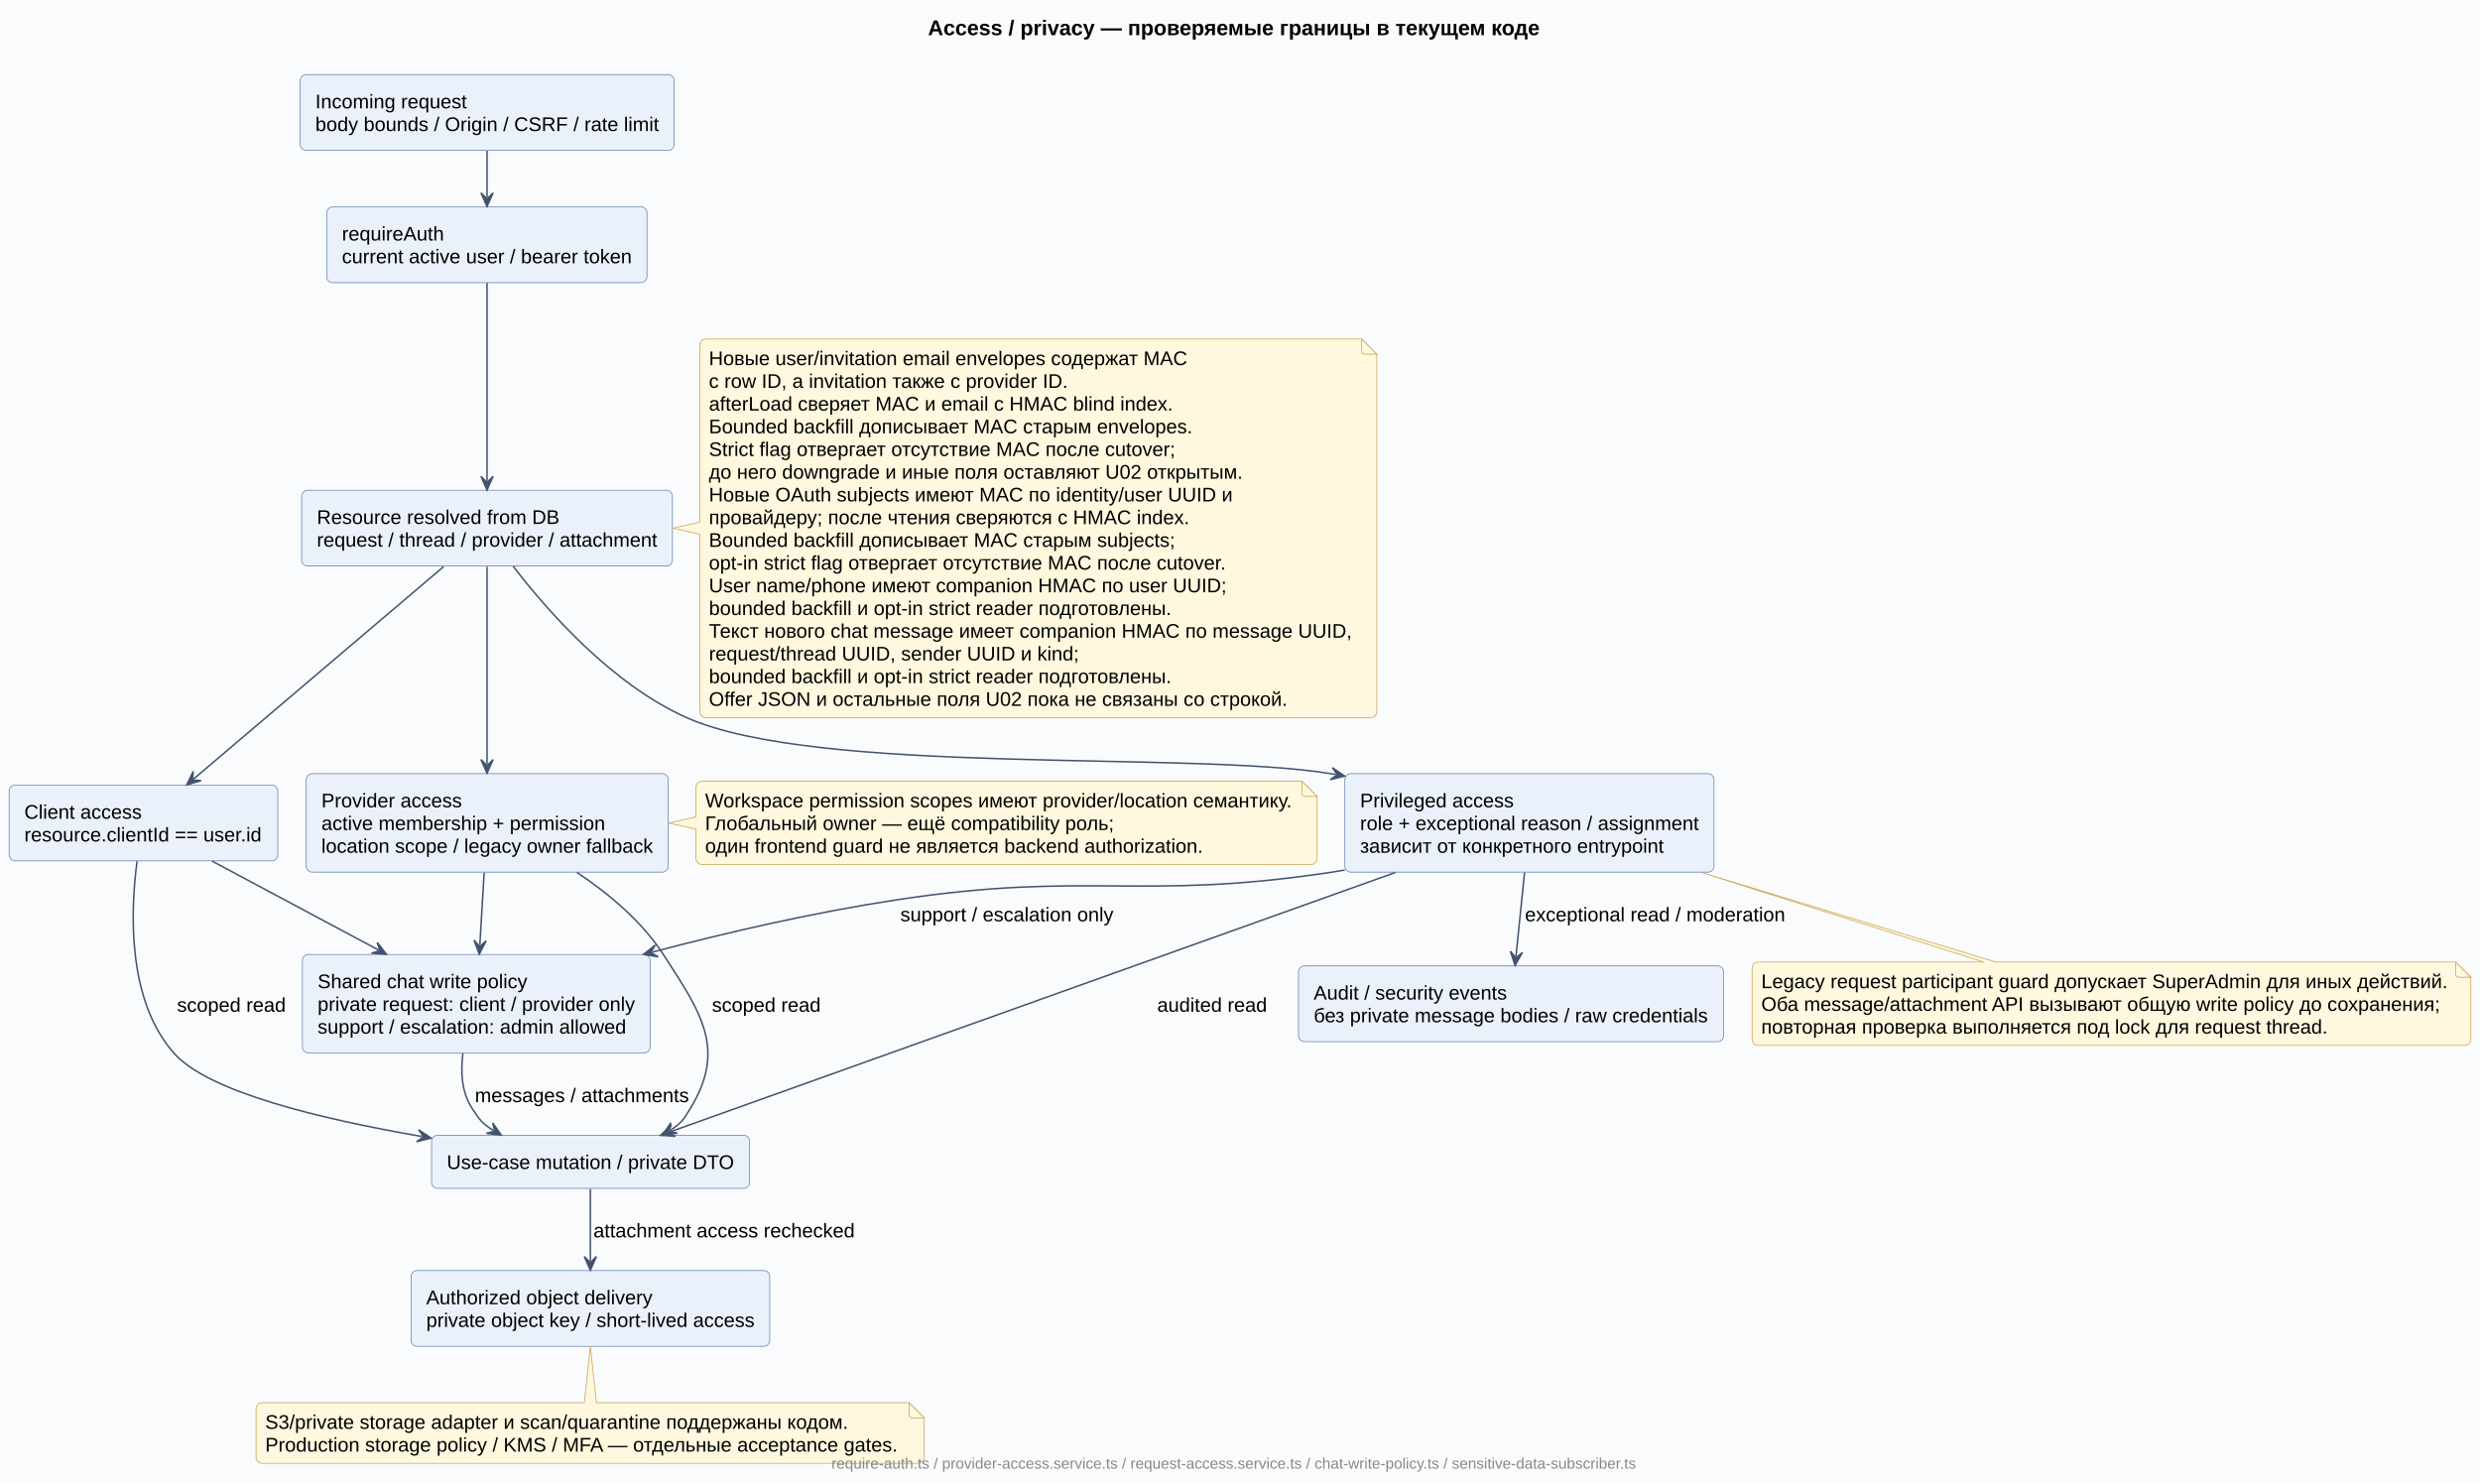
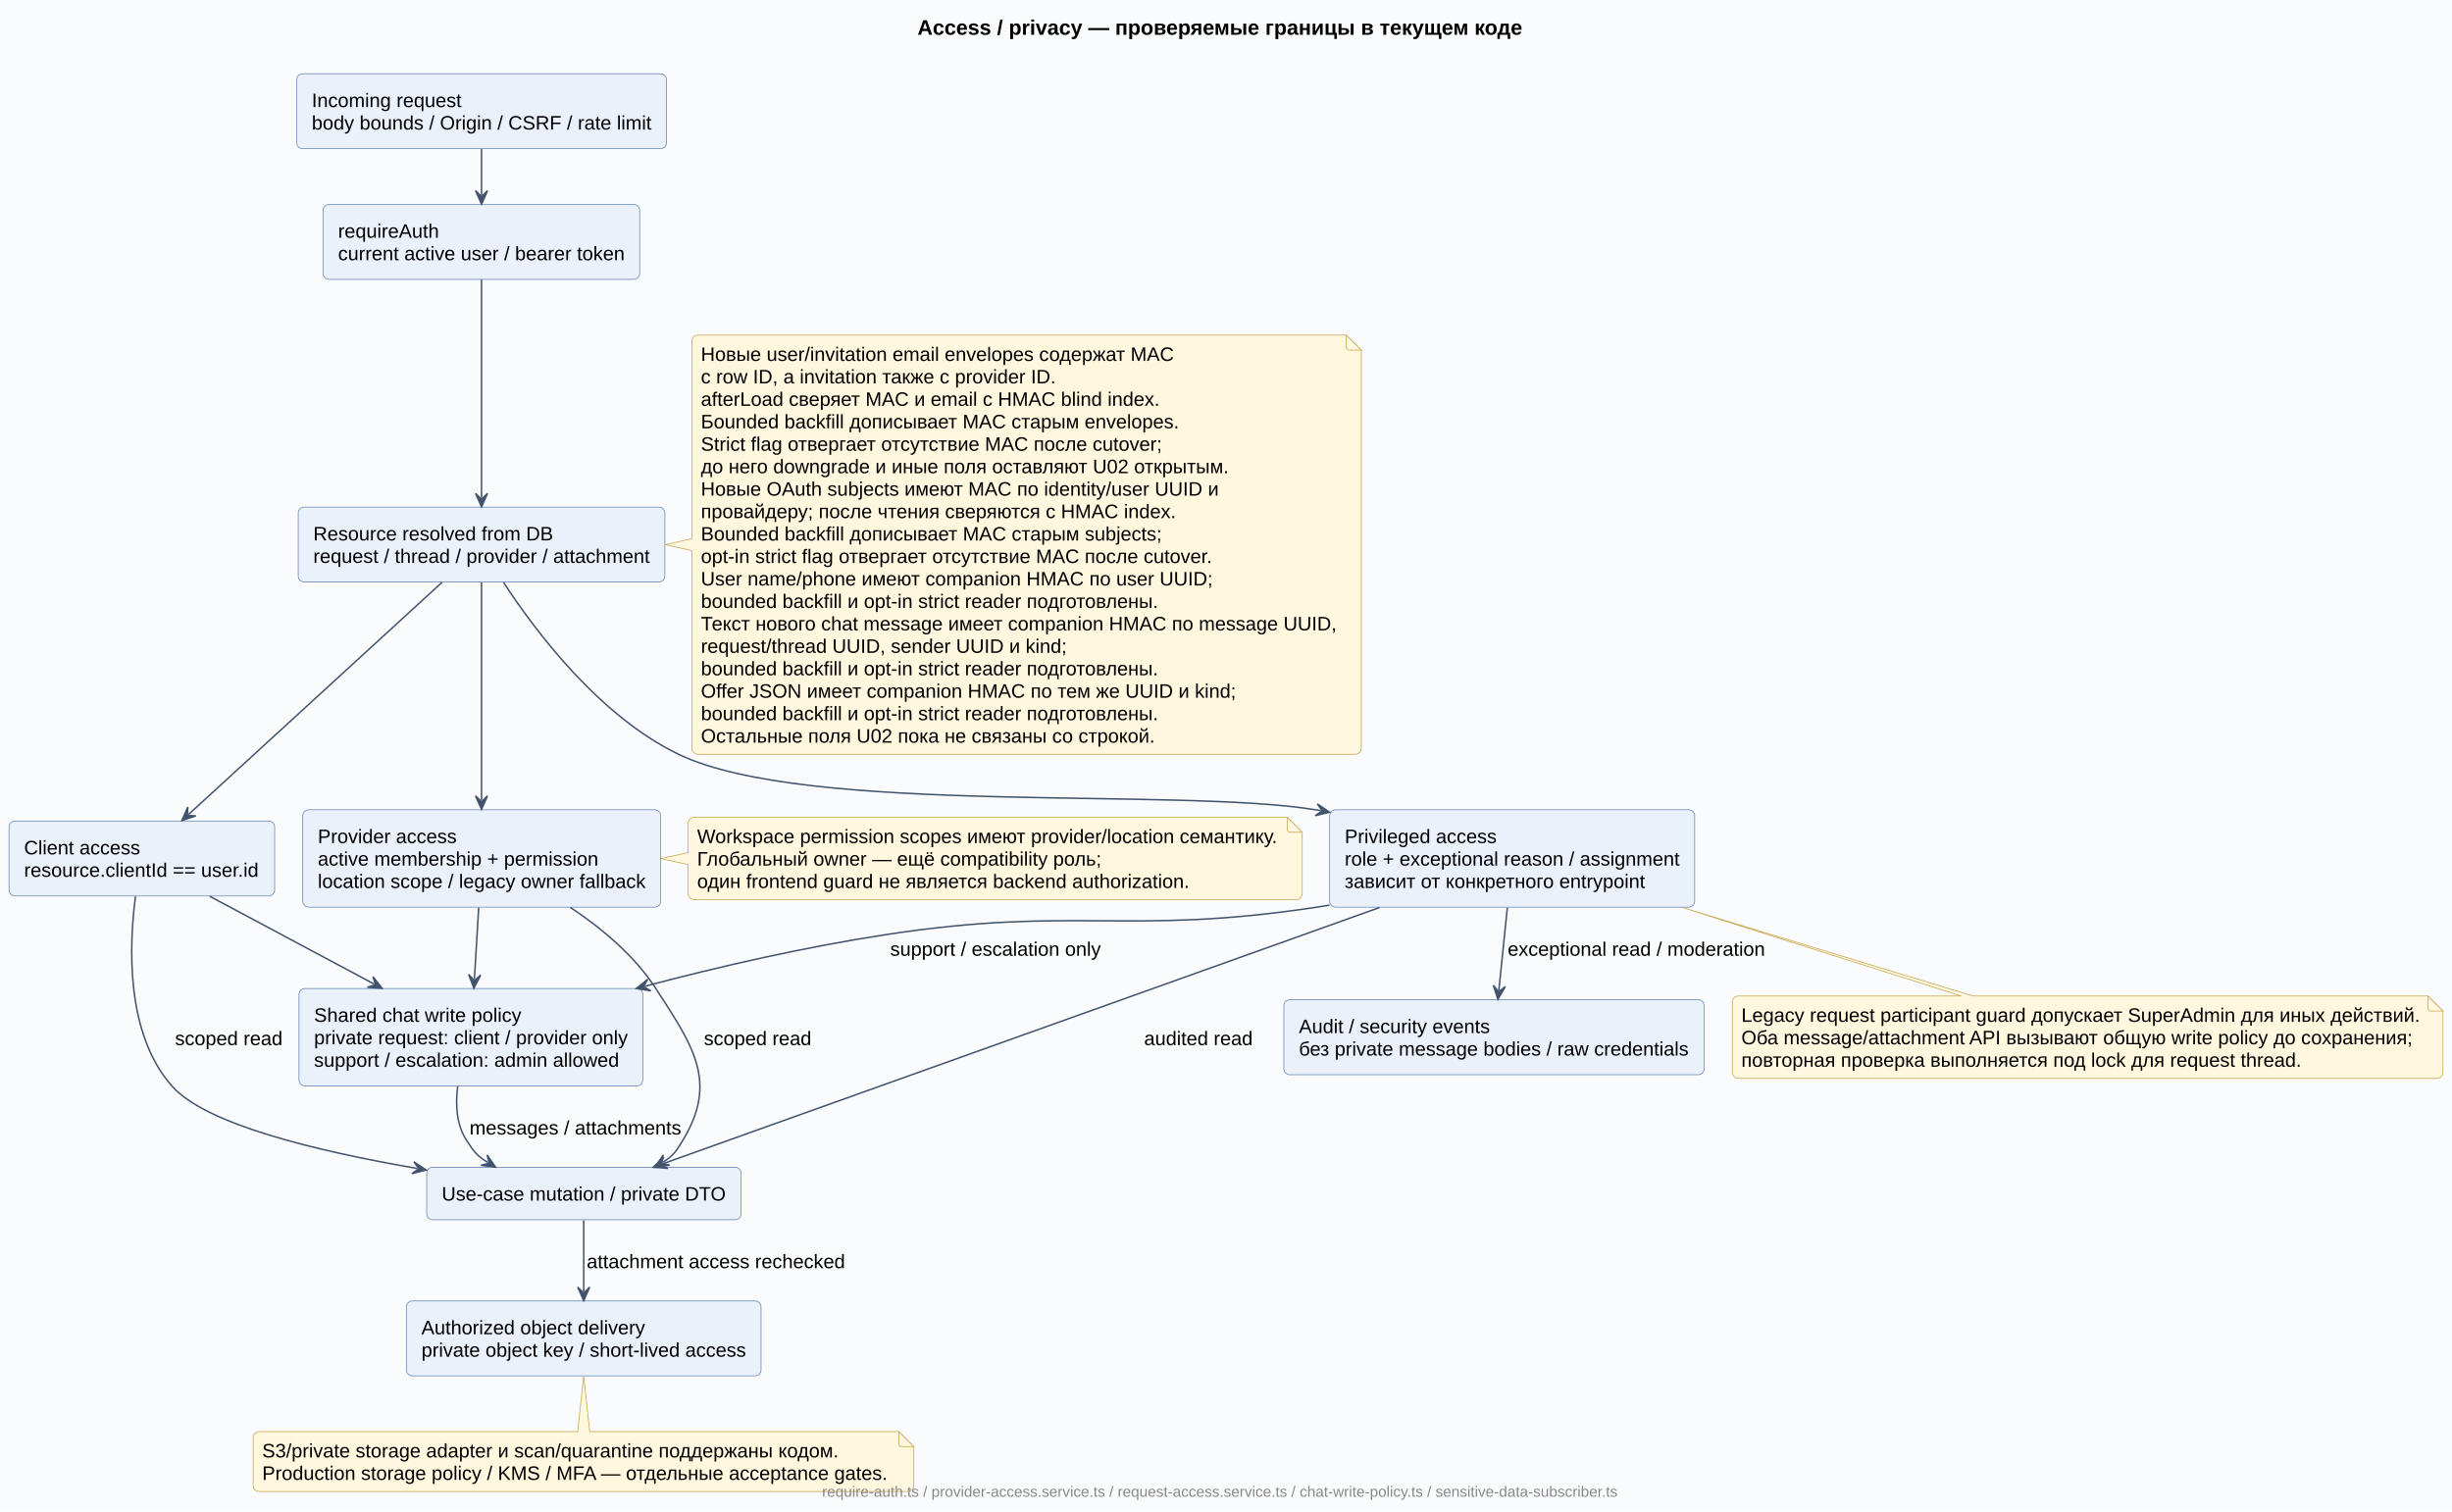
- <svg xmlns="http://www.w3.org/2000/svg" contentStyleType="text/css" data-diagram-type="DESCRIPTION" height="976px" preserveAspectRatio="none" style="width:1632px;height:976px;background:#FAFBFD;" version="1.1" viewBox="0 0 1632 976" width="1632px" zoomAndPan="magnify">
+ <svg xmlns="http://www.w3.org/2000/svg" contentStyleType="text/css" data-diagram-type="DESCRIPTION" height="1006px" preserveAspectRatio="none" style="width:1632px;height:1006px;background:#FAFBFD;" version="1.1" viewBox="0 0 1632 1006" width="1632px" zoomAndPan="magnify">
  <defs />
  <g>
-     <rect fill="#FAFBFD" height="976" style="stroke:none;stroke-width:1;" width="1632" x="0" y="0" />
+     <rect fill="#FAFBFD" height="1006" style="stroke:none;stroke-width:1;" width="1632" x="0" y="0" />
    <g class="title" data-source-line="2">
      <text fill="#000000" font-family="Arial" font-size="14" font-weight="bold" lengthAdjust="spacing" textLength="403.662" x="610.669" y="23.132">Access / privacy — проверяемые границы в текущем коде</text>
    </g>
    <g class="entity" data-qualified-name="Input" data-source-line="4" id="ent0002">
      <rect fill="#EAF1FB" height="49.898" rx="4" ry="4" style="stroke:#6585B5;stroke-width:0.5;" width="246.142" x="197.5" y="49.099" />
      <text fill="#000000" font-family="Arial" font-size="13" lengthAdjust="spacing" textLength="99.722" x="207.5" y="71.293">Incoming request</text>
      <text fill="#000000" font-family="Arial" font-size="13" lengthAdjust="spacing" textLength="226.142" x="207.5" y="86.241">body bounds / Origin / CSRF / rate limit</text>
    </g>
    <g class="entity" data-qualified-name="Auth" data-source-line="5" id="ent0003">
      <rect fill="#EAF1FB" height="49.898" rx="4" ry="4" style="stroke:#6585B5;stroke-width:0.5;" width="210.76" x="215" y="136.099" />
      <text fill="#000000" font-family="Arial" font-size="13" lengthAdjust="spacing" textLength="67.209" x="225" y="158.292">requireAuth</text>
      <text fill="#000000" font-family="Arial" font-size="13" lengthAdjust="spacing" textLength="190.76" x="225" y="173.241">current active user / bearer token</text>
    </g>
    <g class="entity" data-qualified-name="Resource" data-source-line="6" id="ent0004">
-       <rect fill="#EAF1FB" height="49.898" rx="4" ry="4" style="stroke:#6585B5;stroke-width:0.5;" width="244.009" x="198.5" y="322.599" />
-       <text fill="#000000" font-family="Arial" font-size="13" lengthAdjust="spacing" textLength="159.669" x="208.5" y="344.793">Resource resolved from DB</text>
-       <text fill="#000000" font-family="Arial" font-size="13" lengthAdjust="spacing" textLength="224.009" x="208.5" y="359.741">request / thread / provider / attachment</text>
+       <rect fill="#EAF1FB" height="49.898" rx="4" ry="4" style="stroke:#6585B5;stroke-width:0.5;" width="244.009" x="198.5" y="337.599" />
+       <text fill="#000000" font-family="Arial" font-size="13" lengthAdjust="spacing" textLength="159.669" x="208.5" y="359.793">Resource resolved from DB</text>
+       <text fill="#000000" font-family="Arial" font-size="13" lengthAdjust="spacing" textLength="224.009" x="208.5" y="374.741">request / thread / provider / attachment</text>
    </g>
    <g class="entity" data-qualified-name="Client" data-source-line="7" id="ent0005">
-       <rect fill="#EAF1FB" height="49.898" rx="4" ry="4" style="stroke:#6585B5;stroke-width:0.5;" width="176.806" x="6" y="516.599" />
-       <text fill="#000000" font-family="Arial" font-size="13" lengthAdjust="spacing" textLength="77.308" x="16" y="538.793">Client access</text>
-       <text fill="#000000" font-family="Arial" font-size="13" lengthAdjust="spacing" textLength="156.806" x="16" y="553.741">resource.clientId == user.id</text>
+       <rect fill="#EAF1FB" height="49.898" rx="4" ry="4" style="stroke:#6585B5;stroke-width:0.5;" width="176.806" x="6" y="546.599" />
+       <text fill="#000000" font-family="Arial" font-size="13" lengthAdjust="spacing" textLength="77.308" x="16" y="568.793">Client access</text>
+       <text fill="#000000" font-family="Arial" font-size="13" lengthAdjust="spacing" textLength="156.806" x="16" y="583.741">resource.clientId == user.id</text>
    </g>
    <g class="entity" data-qualified-name="Provider" data-source-line="8" id="ent0006">
-       <rect fill="#EAF1FB" height="64.846" rx="4" ry="4" style="stroke:#6585B5;stroke-width:0.5;" width="238.232" x="201.5" y="509.099" />
-       <text fill="#000000" font-family="Arial" font-size="13" lengthAdjust="spacing" textLength="92.479" x="211.5" y="531.293">Provider access</text>
-       <text fill="#000000" font-family="Arial" font-size="13" lengthAdjust="spacing" textLength="186.767" x="211.5" y="546.241">active membership + permission</text>
-       <text fill="#000000" font-family="Arial" font-size="13" lengthAdjust="spacing" textLength="218.232" x="211.5" y="561.19">location scope / legacy owner fallback</text>
+       <rect fill="#EAF1FB" height="64.846" rx="4" ry="4" style="stroke:#6585B5;stroke-width:0.5;" width="238.232" x="201.5" y="539.099" />
+       <text fill="#000000" font-family="Arial" font-size="13" lengthAdjust="spacing" textLength="92.479" x="211.5" y="561.293">Provider access</text>
+       <text fill="#000000" font-family="Arial" font-size="13" lengthAdjust="spacing" textLength="186.767" x="211.5" y="576.241">active membership + permission</text>
+       <text fill="#000000" font-family="Arial" font-size="13" lengthAdjust="spacing" textLength="218.232" x="211.5" y="591.19">location scope / legacy owner fallback</text>
    </g>
    <g class="entity" data-qualified-name="Admin" data-source-line="9" id="ent0007">
-       <rect fill="#EAF1FB" height="64.846" rx="4" ry="4" style="stroke:#6585B5;stroke-width:0.5;" width="242.936" x="885" y="509.099" />
-       <text fill="#000000" font-family="Arial" font-size="13" lengthAdjust="spacing" textLength="101.156" x="895" y="531.293">Privileged access</text>
-       <text fill="#000000" font-family="Arial" font-size="13" lengthAdjust="spacing" textLength="222.936" x="895" y="546.241">role + exceptional reason / assignment</text>
-       <text fill="#000000" font-family="Arial" font-size="13" lengthAdjust="spacing" textLength="200.764" x="895" y="561.19">зависит от конкретного entrypoint</text>
+       <rect fill="#EAF1FB" height="64.846" rx="4" ry="4" style="stroke:#6585B5;stroke-width:0.5;" width="242.936" x="885" y="539.099" />
+       <text fill="#000000" font-family="Arial" font-size="13" lengthAdjust="spacing" textLength="101.156" x="895" y="561.293">Privileged access</text>
+       <text fill="#000000" font-family="Arial" font-size="13" lengthAdjust="spacing" textLength="222.936" x="895" y="576.241">role + exceptional reason / assignment</text>
+       <text fill="#000000" font-family="Arial" font-size="13" lengthAdjust="spacing" textLength="200.764" x="895" y="591.19">зависит от конкретного entrypoint</text>
    </g>
    <g class="entity" data-qualified-name="ChatWrite" data-source-line="10" id="ent0008">
-       <rect fill="#EAF1FB" height="64.846" rx="4" ry="4" style="stroke:#6585B5;stroke-width:0.5;" width="228.825" x="199" y="628.099" />
-       <text fill="#000000" font-family="Arial" font-size="13" lengthAdjust="spacing" textLength="138.011" x="209" y="650.293">Shared chat write policy</text>
-       <text fill="#000000" font-family="Arial" font-size="13" lengthAdjust="spacing" textLength="208.825" x="209" y="665.241">private request: client / provider only</text>
-       <text fill="#000000" font-family="Arial" font-size="13" lengthAdjust="spacing" textLength="203.061" x="209" y="680.19">support / escalation: admin allowed</text>
+       <rect fill="#EAF1FB" height="64.846" rx="4" ry="4" style="stroke:#6585B5;stroke-width:0.5;" width="228.825" x="199" y="658.099" />
+       <text fill="#000000" font-family="Arial" font-size="13" lengthAdjust="spacing" textLength="138.011" x="209" y="680.293">Shared chat write policy</text>
+       <text fill="#000000" font-family="Arial" font-size="13" lengthAdjust="spacing" textLength="208.825" x="209" y="695.241">private request: client / provider only</text>
+       <text fill="#000000" font-family="Arial" font-size="13" lengthAdjust="spacing" textLength="203.061" x="209" y="710.19">support / escalation: admin allowed</text>
    </g>
    <g class="entity" data-qualified-name="Result" data-source-line="11" id="ent0009">
-       <rect fill="#EAF1FB" height="34.949" rx="4" ry="4" style="stroke:#6585B5;stroke-width:0.5;" width="209.287" x="284" y="747.099" />
-       <text fill="#000000" font-family="Arial" font-size="13" lengthAdjust="spacing" textLength="189.287" x="294" y="769.293">Use-case mutation / private DTO</text>
+       <rect fill="#EAF1FB" height="34.949" rx="4" ry="4" style="stroke:#6585B5;stroke-width:0.5;" width="209.287" x="284" y="777.099" />
+       <text fill="#000000" font-family="Arial" font-size="13" lengthAdjust="spacing" textLength="189.287" x="294" y="799.293">Use-case mutation / private DTO</text>
    </g>
    <g class="entity" data-qualified-name="Object" data-source-line="12" id="ent0010">
-       <rect fill="#EAF1FB" height="49.898" rx="4" ry="4" style="stroke:#6585B5;stroke-width:0.5;" width="236.036" x="270.5" y="836.099" />
-       <text fill="#000000" font-family="Arial" font-size="13" lengthAdjust="spacing" textLength="148.859" x="280.5" y="858.293">Authorized object delivery</text>
-       <text fill="#000000" font-family="Arial" font-size="13" lengthAdjust="spacing" textLength="216.036" x="280.5" y="873.241">private object key / short-lived access</text>
+       <rect fill="#EAF1FB" height="49.898" rx="4" ry="4" style="stroke:#6585B5;stroke-width:0.5;" width="236.036" x="270.5" y="866.099" />
+       <text fill="#000000" font-family="Arial" font-size="13" lengthAdjust="spacing" textLength="148.859" x="280.5" y="888.293">Authorized object delivery</text>
+       <text fill="#000000" font-family="Arial" font-size="13" lengthAdjust="spacing" textLength="216.036" x="280.5" y="903.241">private object key / short-lived access</text>
    </g>
    <g class="entity" data-qualified-name="Audit" data-source-line="13" id="ent0011">
-       <rect fill="#EAF1FB" height="49.898" rx="4" ry="4" style="stroke:#6585B5;stroke-width:0.5;" width="279.81" x="854.5" y="635.599" />
-       <text fill="#000000" font-family="Arial" font-size="13" lengthAdjust="spacing" textLength="127.169" x="864.5" y="657.793">Audit / security events</text>
-       <text fill="#000000" font-family="Arial" font-size="13" lengthAdjust="spacing" textLength="259.81" x="864.5" y="672.741">без private message bodies / raw credentials</text>
+       <rect fill="#EAF1FB" height="49.898" rx="4" ry="4" style="stroke:#6585B5;stroke-width:0.5;" width="279.81" x="854.5" y="665.599" />
+       <text fill="#000000" font-family="Arial" font-size="13" lengthAdjust="spacing" textLength="127.169" x="864.5" y="687.793">Audit / security events</text>
+       <text fill="#000000" font-family="Arial" font-size="13" lengthAdjust="spacing" textLength="259.81" x="864.5" y="702.741">без private message bodies / raw credentials</text>
    </g>
    <g class="entity" data-qualified-name="GMN26" data-source-line="29" id="ent0027">
-       <path d="M458,518.099 L458,537.599 L439.732,541.599 L458,545.599 L458,564.945 A4,4 0 0 0 462,568.945 L862.734,568.945 A4,4 0 0 0 866.734,564.945 L866.734,524.099 L856.734,514.099 L462,514.099 A4,4 0 0 0 458,518.099" fill="#FFF7DE" style="stroke:#C8A552;stroke-width:0.5;" />
-       <path d="M856.734,514.099 L856.734,522.099 A2,2 0 0 0 858.734,524.099 L866.734,524.099 L856.734,514.099" fill="#FFF7DE" style="stroke:#C8A552;stroke-width:0.5;" />
-       <text fill="#000000" font-family="Arial" font-size="13" lengthAdjust="spacing" textLength="387.734" x="464" y="531.293">Workspace permission scopes имеют provider/location семантику.</text>
-       <text fill="#000000" font-family="Arial" font-size="13" lengthAdjust="spacing" textLength="270.252" x="464" y="546.241">Глобальный owner — ещё compatibility роль;</text>
-       <text fill="#000000" font-family="Arial" font-size="13" lengthAdjust="spacing" textLength="328.783" x="464" y="561.19">один frontend guard не является backend authorization.</text>
+       <path d="M458,548.099 L458,567.599 L439.732,571.599 L458,575.599 L458,594.945 A4,4 0 0 0 462,598.945 L862.734,598.945 A4,4 0 0 0 866.734,594.945 L866.734,554.099 L856.734,544.099 L462,544.099 A4,4 0 0 0 458,548.099" fill="#FFF7DE" style="stroke:#C8A552;stroke-width:0.5;" />
+       <path d="M856.734,544.099 L856.734,552.099 A2,2 0 0 0 858.734,554.099 L866.734,554.099 L856.734,544.099" fill="#FFF7DE" style="stroke:#C8A552;stroke-width:0.5;" />
+       <text fill="#000000" font-family="Arial" font-size="13" lengthAdjust="spacing" textLength="387.734" x="464" y="561.293">Workspace permission scopes имеют provider/location семантику.</text>
+       <text fill="#000000" font-family="Arial" font-size="13" lengthAdjust="spacing" textLength="270.252" x="464" y="576.241">Глобальный owner — ещё compatibility роль;</text>
+       <text fill="#000000" font-family="Arial" font-size="13" lengthAdjust="spacing" textLength="328.783" x="464" y="591.19">один frontend guard не является backend authorization.</text>
    </g>
    <g class="entity" data-qualified-name="GMN29" data-source-line="34" id="ent0030">
-       <path d="M460.5,227.099 L460.5,343.599 L442.8,347.599 L460.5,351.599 L460.5,468.278 A4,4 0 0 0 464.5,472.278 L902.05,472.278 A4,4 0 0 0 906.05,468.278 L906.05,233.099 L896.05,223.099 L464.5,223.099 A4,4 0 0 0 460.5,227.099" fill="#FFF7DE" style="stroke:#C8A552;stroke-width:0.5;" />
+       <path d="M460.5,227.099 L460.5,358.599 L442.8,362.599 L460.5,366.599 L460.5,498.176 A4,4 0 0 0 464.5,502.176 L902.05,502.176 A4,4 0 0 0 906.05,498.176 L906.05,233.099 L896.05,223.099 L464.5,223.099 A4,4 0 0 0 460.5,227.099" fill="#FFF7DE" style="stroke:#C8A552;stroke-width:0.5;" />
      <path d="M896.05,223.099 L896.05,231.099 A2,2 0 0 0 898.05,233.099 L906.05,233.099 L896.05,223.099" fill="#FFF7DE" style="stroke:#C8A552;stroke-width:0.5;" />
      <text fill="#000000" font-family="Arial" font-size="13" lengthAdjust="spacing" textLength="315.244" x="466.5" y="240.292">Новые user/invitation email envelopes содержат MAC</text>
      <text fill="#000000" font-family="Arial" font-size="13" lengthAdjust="spacing" textLength="236.368" x="466.5" y="255.241">с row ID, а invitation также с provider ID.</text>
      <text fill="#000000" font-family="Arial" font-size="13" lengthAdjust="spacing" textLength="306.065" x="466.5" y="270.19">afterLoad сверяет MAC и email с HMAC blind index.</text>
      <text fill="#000000" font-family="Arial" font-size="13" lengthAdjust="spacing" textLength="318.951" x="466.5" y="285.139">Бounded backfill дописывает MAC старым envelopes.</text>
      <text fill="#000000" font-family="Arial" font-size="13" lengthAdjust="spacing" textLength="308.655" x="466.5" y="300.087">Strict flag отвергает отсутствие MAC после cutover;</text>
      <text fill="#000000" font-family="Arial" font-size="13" lengthAdjust="spacing" textLength="352.879" x="466.5" y="315.036">до него downgrade и иные поля оставляют U02 открытым.</text>
      <text fill="#000000" font-family="Arial" font-size="13" lengthAdjust="spacing" textLength="344.957" x="466.5" y="329.985">Новые OAuth subjects имеют MAC по identity/user UUID и</text>
      <text fill="#000000" font-family="Arial" font-size="13" lengthAdjust="spacing" textLength="317.364" x="466.5" y="344.934">провайдеру; после чтения сверяются с HMAC index.</text>
      <text fill="#000000" font-family="Arial" font-size="13" lengthAdjust="spacing" textLength="307.512" x="466.5" y="359.882">Bounded backfill дописывает MAC старым subjects;</text>
      <text fill="#000000" font-family="Arial" font-size="13" lengthAdjust="spacing" textLength="342.615" x="466.5" y="374.831">opt-in strict flag отвергает отсутствие MAC после cutover.</text>
      <text fill="#000000" font-family="Arial" font-size="13" lengthAdjust="spacing" textLength="340.964" x="466.5" y="389.78">User name/phone имеют companion HMAC по user UUID;</text>
      <text fill="#000000" font-family="Arial" font-size="13" lengthAdjust="spacing" textLength="305.684" x="466.5" y="404.728">bounded backfill и opt-in strict reader подготовлены.</text>
      <text fill="#000000" font-family="Arial" font-size="13" lengthAdjust="spacing" textLength="424.55" x="466.5" y="419.677">Текст нового chat message имеет companion HMAC по message UUID,</text>
      <text fill="#000000" font-family="Arial" font-size="13" lengthAdjust="spacing" textLength="243.528" x="466.5" y="434.626">request/thread UUID, sender UUID и kind;</text>
      <text fill="#000000" font-family="Arial" font-size="13" lengthAdjust="spacing" textLength="305.684" x="466.5" y="449.575">bounded backfill и opt-in strict reader подготовлены.</text>
-       <text fill="#000000" font-family="Arial" font-size="13" lengthAdjust="spacing" textLength="380.904" x="466.5" y="464.523">Offer JSON и остальные поля U02 пока не связаны со строкой.</text>
+       <text fill="#000000" font-family="Arial" font-size="13" lengthAdjust="spacing" textLength="356.986" x="466.5" y="464.523">Offer JSON имеет companion HMAC по тем же UUID и kind;</text>
+       <text fill="#000000" font-family="Arial" font-size="13" lengthAdjust="spacing" textLength="305.684" x="466.5" y="479.472">bounded backfill и opt-in strict reader подготовлены.</text>
+       <text fill="#000000" font-family="Arial" font-size="13" lengthAdjust="spacing" textLength="302.123" x="466.5" y="494.421">Остальные поля U02 пока не связаны со строкой.</text>
    </g>
-     <g class="entity" data-qualified-name="GMN32" data-source-line="52" id="ent0033">
-       <path d="M1153,637.099 L1153,683.945 A4,4 0 0 0 1157,687.945 L1621.966,687.945 A4,4 0 0 0 1625.966,683.945 L1625.966,643.099 L1615.966,633.099 L1313.318,633.099 L1119.457,574.107 L1305.318,633.099 L1157,633.099 A4,4 0 0 0 1153,637.099" fill="#FFF7DE" style="stroke:#C8A552;stroke-width:0.5;" />
-       <path d="M1615.966,633.099 L1615.966,641.099 A2,2 0 0 0 1617.966,643.099 L1625.966,643.099 L1615.966,633.099" fill="#FFF7DE" style="stroke:#C8A552;stroke-width:0.5;" />
-       <text fill="#000000" font-family="Arial" font-size="13" lengthAdjust="spacing" textLength="451.966" x="1159" y="650.293">Legacy request participant guard допускает SuperAdmin для иных действий.</text>
-       <text fill="#000000" font-family="Arial" font-size="13" lengthAdjust="spacing" textLength="448.018" x="1159" y="665.241">Оба message/attachment API вызывают общую write policy до сохранения;</text>
-       <text fill="#000000" font-family="Arial" font-size="13" lengthAdjust="spacing" textLength="374.169" x="1159" y="680.19">повторная проверка выполняется под lock для request thread.</text>
+     <g class="entity" data-qualified-name="GMN32" data-source-line="54" id="ent0033">
+       <path d="M1153,667.099 L1153,713.945 A4,4 0 0 0 1157,717.945 L1621.966,717.945 A4,4 0 0 0 1625.966,713.945 L1625.966,673.099 L1615.966,663.099 L1313.318,663.099 L1119.457,604.107 L1305.318,663.099 L1157,663.099 A4,4 0 0 0 1153,667.099" fill="#FFF7DE" style="stroke:#C8A552;stroke-width:0.5;" />
+       <path d="M1615.966,663.099 L1615.966,671.099 A2,2 0 0 0 1617.966,673.099 L1625.966,673.099 L1615.966,663.099" fill="#FFF7DE" style="stroke:#C8A552;stroke-width:0.5;" />
+       <text fill="#000000" font-family="Arial" font-size="13" lengthAdjust="spacing" textLength="451.966" x="1159" y="680.293">Legacy request participant guard допускает SuperAdmin для иных действий.</text>
+       <text fill="#000000" font-family="Arial" font-size="13" lengthAdjust="spacing" textLength="448.018" x="1159" y="695.241">Оба message/attachment API вызывают общую write policy до сохранения;</text>
+       <text fill="#000000" font-family="Arial" font-size="13" lengthAdjust="spacing" textLength="374.169" x="1159" y="710.19">повторная проверка выполняется под lock для request thread.</text>
    </g>
-     <g class="entity" data-qualified-name="GMN35" data-source-line="57" id="ent0036">
-       <path d="M168.5,927.099 L168.5,958.996 A4,4 0 0 0 172.5,962.996 L604.217,962.996 A4,4 0 0 0 608.217,958.996 L608.217,933.099 L598.217,923.099 L392.5,923.099 L388.5,886.101 L384.5,923.099 L172.5,923.099 A4,4 0 0 0 168.5,927.099" fill="#FFF7DE" style="stroke:#C8A552;stroke-width:0.5;" />
-       <path d="M598.217,923.099 L598.217,931.099 A2,2 0 0 0 600.217,933.099 L608.217,933.099 L598.217,923.099" fill="#FFF7DE" style="stroke:#C8A552;stroke-width:0.5;" />
-       <text fill="#000000" font-family="Arial" font-size="13" lengthAdjust="spacing" textLength="384.059" x="174.5" y="940.293">S3/private storage adapter и scan/quarantine поддержаны кодом.</text>
-       <text fill="#000000" font-family="Arial" font-size="13" lengthAdjust="spacing" textLength="418.717" x="174.5" y="955.241">Production storage policy / KMS / MFA — отдельные acceptance gates.</text>
+     <g class="entity" data-qualified-name="GMN35" data-source-line="59" id="ent0036">
+       <path d="M168.5,957.099 L168.5,988.996 A4,4 0 0 0 172.5,992.996 L604.217,992.996 A4,4 0 0 0 608.217,988.996 L608.217,963.099 L598.217,953.099 L392.5,953.099 L388.5,916.101 L384.5,953.099 L172.5,953.099 A4,4 0 0 0 168.5,957.099" fill="#FFF7DE" style="stroke:#C8A552;stroke-width:0.5;" />
+       <path d="M598.217,953.099 L598.217,961.099 A2,2 0 0 0 600.217,963.099 L608.217,963.099 L598.217,953.099" fill="#FFF7DE" style="stroke:#C8A552;stroke-width:0.5;" />
+       <text fill="#000000" font-family="Arial" font-size="13" lengthAdjust="spacing" textLength="384.059" x="174.5" y="970.293">S3/private storage adapter и scan/quarantine поддержаны кодом.</text>
+       <text fill="#000000" font-family="Arial" font-size="13" lengthAdjust="spacing" textLength="418.717" x="174.5" y="985.241">Production storage policy / KMS / MFA — отдельные acceptance gates.</text>
    </g>
    <g class="link" data-entity-1="ent0002" data-entity-2="ent0003" data-link-type="dependency" id="lnk12">
      <polygon fill="#42536D" points="320.5,135.908,324.5,126.908,320.5,130.908,316.5,126.908,320.5,135.908" style="stroke:#42536D;stroke-width:1;" />
      <path d="M320.5,99.229 C320.5,110.714 320.5,118.415 320.5,129.908" fill="none" style="stroke:#42536D;stroke-width:1;" />
    </g>
    <g class="link" data-entity-1="ent0003" data-entity-2="ent0004" data-link-type="dependency" id="lnk13">
-       <polygon fill="#42536D" points="320.5,322.473,324.5,313.473,320.5,317.473,316.5,313.473,320.5,322.473" style="stroke:#42536D;stroke-width:1;" />
-       <path d="M320.5,186.219 C320.5,221.578 320.5,281.11 320.5,316.473" fill="none" style="stroke:#42536D;stroke-width:1;" />
+       <polygon fill="#42536D" points="320.5,337.449,324.5,328.449,320.5,332.449,316.5,328.449,320.5,337.449" style="stroke:#42536D;stroke-width:1;" />
+       <path d="M320.5,186.163 C320.5,224.508 320.5,293.05 320.5,331.449" fill="none" style="stroke:#42536D;stroke-width:1;" />
    </g>
    <g class="link" data-entity-1="ent0004" data-entity-2="ent0005" data-link-type="dependency" id="lnk14">
-       <polygon fill="#42536D" points="122.891,516.479,132.339,513.701,126.701,513.242,127.16,507.604,122.891,516.479" style="stroke:#42536D;stroke-width:1;" />
-       <path d="M291.877,372.916 C248.405,409.848 170.797,475.78 127.463,512.594" fill="none" style="stroke:#42536D;stroke-width:1;" />
+       <polygon fill="#42536D" points="121.049,546.282,130.387,543.153,124.736,542.905,124.984,537.253,121.049,546.282" style="stroke:#42536D;stroke-width:1;" />
+       <path d="M294.133,387.749 C250.701,427.529 169.023,502.341 125.473,542.229" fill="none" style="stroke:#42536D;stroke-width:1;" />
    </g>
    <g class="link" data-entity-1="ent0004" data-entity-2="ent0006" data-link-type="dependency" id="lnk15">
-       <polygon fill="#42536D" points="320.5,508.83,324.5,499.83,320.5,503.83,316.5,499.83,320.5,508.83" style="stroke:#42536D;stroke-width:1;" />
-       <path d="M320.5,372.916 C320.5,407.426 320.5,464.65 320.5,502.83" fill="none" style="stroke:#42536D;stroke-width:1;" />
+       <polygon fill="#42536D" points="320.5,538.833,324.5,529.833,320.5,533.833,316.5,529.833,320.5,538.833" style="stroke:#42536D;stroke-width:1;" />
+       <path d="M320.5,387.749 C320.5,425.183 320.5,491.226 320.5,532.833" fill="none" style="stroke:#42536D;stroke-width:1;" />
    </g>
    <g class="link" data-entity-1="ent0004" data-entity-2="ent0007" data-link-type="dependency" id="lnk16">
-       <polygon fill="#42536D" points="884.944,510.719,876.794,505.19,880.023,509.834,875.379,513.064,884.944,510.719" style="stroke:#42536D;stroke-width:1;" />
-       <path d="M337.712,372.659 C360.172,401.915 402.444,450.104 451.5,472.099 C537.803,510.793 782.151,493.889 875.5,509.099 C878.617,509.606 875.864,509.087 879.039,509.658" fill="none" style="stroke:#42536D;stroke-width:1;" />
+       <polygon fill="#42536D" points="884.944,540.719,876.794,535.19,880.023,539.835,875.379,543.064,884.944,540.719" style="stroke:#42536D;stroke-width:1;" />
+       <path d="M335.157,387.745 C356.322,420.159 398.754,476.611 451.5,502.099 C536.659,543.249 782.151,523.889 875.5,539.099 C878.617,539.606 875.864,539.087 879.039,539.658" fill="none" style="stroke:#42536D;stroke-width:1;" />
    </g>
    <g class="link" data-entity-1="ent0005" data-entity-2="ent0009" data-link-type="dependency" id="lnk17">
-       <polygon fill="#42536D" points="283.674,748.948,275.487,743.473,278.747,748.096,274.124,751.357,283.674,748.948" style="stroke:#42536D;stroke-width:1;" />
-       <path d="M90.194,566.778 C85.833,599.611 83.543,658.195 114.5,693.099 C137.192,718.684 210.356,736.273 277.762,747.926" fill="none" style="stroke:#42536D;stroke-width:1;" />
-       <text fill="#000000" font-family="Arial" font-size="13" lengthAdjust="spacing" textLength="71.551" x="116.5" y="665.793">scoped read</text>
+       <polygon fill="#42536D" points="283.674,778.948,275.487,773.473,278.747,778.096,274.124,781.357,283.674,778.948" style="stroke:#42536D;stroke-width:1;" />
+       <path d="M90.194,596.778 C85.833,629.611 83.543,688.195 114.5,723.099 C137.192,748.684 210.356,766.273 277.762,777.926" fill="none" style="stroke:#42536D;stroke-width:1;" />
+       <text fill="#000000" font-family="Arial" font-size="13" lengthAdjust="spacing" textLength="71.551" x="116.5" y="695.793">scoped read</text>
    </g>
    <g class="link" data-entity-1="ent0006" data-entity-2="ent0009" data-link-type="dependency" id="lnk18">
-       <polygon fill="#42536D" points="435.966,747.067,445.711,745.644,440.193,744.398,441.44,738.88,435.966,747.067" style="stroke:#42536D;stroke-width:1;" />
-       <path d="M379.666,574.132 C400.563,588.052 422.359,606.258 436.5,628.099 C461.281,666.373 478.121,690.098 454.5,729.099 C450.012,736.508 448.426,739.199 441.039,743.864" fill="none" style="stroke:#42536D;stroke-width:1;" />
-       <text fill="#000000" font-family="Arial" font-size="13" lengthAdjust="spacing" textLength="71.551" x="468.5" y="665.793">scoped read</text>
+       <polygon fill="#42536D" points="435.966,777.067,445.711,775.644,440.193,774.398,441.44,768.88,435.966,777.067" style="stroke:#42536D;stroke-width:1;" />
+       <path d="M379.666,604.132 C400.563,618.052 422.359,636.258 436.5,658.099 C461.281,696.373 478.121,720.098 454.5,759.099 C450.012,766.508 448.426,769.199 441.039,773.864" fill="none" style="stroke:#42536D;stroke-width:1;" />
+       <text fill="#000000" font-family="Arial" font-size="13" lengthAdjust="spacing" textLength="71.551" x="468.5" y="695.793">scoped read</text>
    </g>
    <g class="link" data-entity-1="ent0007" data-entity-2="ent0009" data-link-type="dependency" id="lnk19">
-       <polygon fill="#42536D" points="434.696,747.079,444.517,747.815,439.404,745.395,441.824,740.282,434.696,747.079" style="stroke:#42536D;stroke-width:1;" />
-       <path d="M918.284,574.145 C785.052,621.79 542.838,708.407 440.346,745.058" fill="none" style="stroke:#42536D;stroke-width:1;" />
-       <text fill="#000000" font-family="Arial" font-size="13" lengthAdjust="spacing" textLength="72.281" x="761.5" y="665.793">audited read</text>
+       <polygon fill="#42536D" points="434.696,777.079,444.517,777.815,439.404,775.395,441.824,770.282,434.696,777.079" style="stroke:#42536D;stroke-width:1;" />
+       <path d="M918.284,604.145 C785.052,651.79 542.838,738.407 440.346,775.058" fill="none" style="stroke:#42536D;stroke-width:1;" />
+       <text fill="#000000" font-family="Arial" font-size="13" lengthAdjust="spacing" textLength="72.281" x="761.5" y="695.793">audited read</text>
    </g>
    <g class="link" data-entity-1="ent0005" data-entity-2="ent0008" data-link-type="dependency" id="lnk20">
-       <polygon fill="#42536D" points="254.306,627.974,248.253,620.205,249.896,625.618,244.483,627.261,254.306,627.974" style="stroke:#42536D;stroke-width:1;" />
-       <path d="M139.611,566.699 C172.793,584.426 212.917,605.862 249.014,625.147" fill="none" style="stroke:#42536D;stroke-width:1;" />
+       <polygon fill="#42536D" points="254.306,657.974,248.253,650.205,249.896,655.618,244.483,657.261,254.306,657.974" style="stroke:#42536D;stroke-width:1;" />
+       <path d="M139.611,596.699 C172.793,614.426 212.917,635.862 249.014,655.147" fill="none" style="stroke:#42536D;stroke-width:1;" />
    </g>
    <g class="link" data-entity-1="ent0006" data-entity-2="ent0008" data-link-type="dependency" id="lnk21">
-       <polygon fill="#42536D" points="315.396,627.911,319.926,619.166,315.694,622.92,311.94,618.689,315.396,627.911" style="stroke:#42536D;stroke-width:1;" />
-       <path d="M318.606,574.26 C317.61,590.909 316.75,605.27 315.754,621.922" fill="none" style="stroke:#42536D;stroke-width:1;" />
+       <polygon fill="#42536D" points="315.396,657.911,319.926,649.166,315.694,652.92,311.94,648.689,315.396,657.911" style="stroke:#42536D;stroke-width:1;" />
+       <path d="M318.606,604.26 C317.61,620.909 316.75,635.27 315.754,651.922" fill="none" style="stroke:#42536D;stroke-width:1;" />
    </g>
    <g class="link" data-entity-1="ent0007" data-entity-2="ent0008" data-link-type="dependency" id="lnk22">
-       <polygon fill="#42536D" points="423.474,628.084,433.194,629.669,428.31,626.815,431.164,621.931,423.474,628.084" style="stroke:#42536D;stroke-width:1;" />
-       <path d="M884.96,572.579 C881.78,573.12 878.623,573.628 875.5,574.099 C749.997,593.006 715.974,573 590.5,592.099 C534.838,600.571 479.755,613.318 429.277,626.561" fill="none" style="stroke:#42536D;stroke-width:1;" />
-       <text fill="#000000" font-family="Arial" font-size="13" lengthAdjust="spacing" textLength="140.194" x="592.5" y="606.293">support / escalation only</text>
+       <polygon fill="#42536D" points="423.474,658.084,433.194,659.669,428.31,656.815,431.164,651.931,423.474,658.084" style="stroke:#42536D;stroke-width:1;" />
+       <path d="M884.96,602.579 C881.78,603.12 878.623,603.628 875.5,604.099 C749.997,623.006 715.974,603 590.5,622.099 C534.838,630.571 479.755,643.318 429.277,656.561" fill="none" style="stroke:#42536D;stroke-width:1;" />
+       <text fill="#000000" font-family="Arial" font-size="13" lengthAdjust="spacing" textLength="140.194" x="592.5" y="636.293">support / escalation only</text>
    </g>
    <g class="link" data-entity-1="ent0008" data-entity-2="ent0009" data-link-type="dependency" id="lnk23">
-       <polygon fill="#42536D" points="329.871,746.988,324.209,738.93,325.582,744.417,320.095,745.791,329.871,746.988" style="stroke:#42536D;stroke-width:1;" />
-       <path d="M304.629,693.232 C303.063,705.315 303.715,718.679 310.5,729.099 C315.348,736.544 317.062,739.309 324.725,743.903" fill="none" style="stroke:#42536D;stroke-width:1;" />
-       <text fill="#000000" font-family="Arial" font-size="13" lengthAdjust="spacing" textLength="140.899" x="312.5" y="725.293">messages / attachments</text>
+       <polygon fill="#42536D" points="329.871,776.988,324.209,768.93,325.582,774.417,320.095,775.791,329.871,776.988" style="stroke:#42536D;stroke-width:1;" />
+       <path d="M304.629,723.232 C303.063,735.315 303.715,748.679 310.5,759.099 C315.348,766.544 317.062,769.309 324.725,773.903" fill="none" style="stroke:#42536D;stroke-width:1;" />
+       <text fill="#000000" font-family="Arial" font-size="13" lengthAdjust="spacing" textLength="140.899" x="312.5" y="755.293">messages / attachments</text>
    </g>
    <g class="link" data-entity-1="ent0009" data-entity-2="ent0010" data-link-type="dependency" id="lnk24">
-       <polygon fill="#42536D" points="388.5,835.893,392.5,826.893,388.5,830.893,384.5,826.893,388.5,835.893" style="stroke:#42536D;stroke-width:1;" />
-       <path d="M388.5,782.493 C388.5,797.358 388.5,813.174 388.5,829.893" fill="none" style="stroke:#42536D;stroke-width:1;" />
-       <text fill="#000000" font-family="Arial" font-size="13" lengthAdjust="spacing" textLength="171.977" x="390.5" y="814.293">attachment access rechecked</text>
+       <polygon fill="#42536D" points="388.5,865.893,392.5,856.893,388.5,860.893,384.5,856.893,388.5,865.893" style="stroke:#42536D;stroke-width:1;" />
+       <path d="M388.5,812.493 C388.5,827.358 388.5,843.174 388.5,859.893" fill="none" style="stroke:#42536D;stroke-width:1;" />
+       <text fill="#000000" font-family="Arial" font-size="13" lengthAdjust="spacing" textLength="171.977" x="390.5" y="844.293">attachment access rechecked</text>
    </g>
    <g class="link" data-entity-1="ent0007" data-entity-2="ent0011" data-link-type="dependency" id="lnk25">
-       <polygon fill="#42536D" points="996.989,635.336,1001.886,626.791,997.499,630.362,993.928,625.975,996.989,635.336" style="stroke:#42536D;stroke-width:1;" />
-       <path d="M1003.253,574.26 C1001.281,593.481 999.416,611.666 997.601,629.367" fill="none" style="stroke:#42536D;stroke-width:1;" />
-       <text fill="#000000" font-family="Arial" font-size="13" lengthAdjust="spacing" textLength="171.273" x="1003.5" y="606.293">exceptional read / moderation</text>
+       <polygon fill="#42536D" points="996.989,665.336,1001.886,656.791,997.499,660.362,993.928,655.975,996.989,665.336" style="stroke:#42536D;stroke-width:1;" />
+       <path d="M1003.253,604.26 C1001.281,623.481 999.416,641.666 997.601,659.367" fill="none" style="stroke:#42536D;stroke-width:1;" />
+       <text fill="#000000" font-family="Arial" font-size="13" lengthAdjust="spacing" textLength="171.273" x="1003.5" y="636.293">exceptional read / moderation</text>
    </g>
-     <g class="footer" data-source-line="60">
-       <text fill="#888888" font-family="Arial" font-size="10" lengthAdjust="spacing" textLength="530.737" x="547.131" y="966.479">require-auth.ts / provider-access.service.ts / request-access.service.ts / chat-write-policy.ts / sensitive-data-subscriber.ts</text>
+     <g class="footer" data-source-line="62">
+       <text fill="#888888" font-family="Arial" font-size="10" lengthAdjust="spacing" textLength="530.737" x="547.131" y="996.479">require-auth.ts / provider-access.service.ts / request-access.service.ts / chat-write-policy.ts / sensitive-data-subscriber.ts</text>
    </g>
  </g>
</svg>
